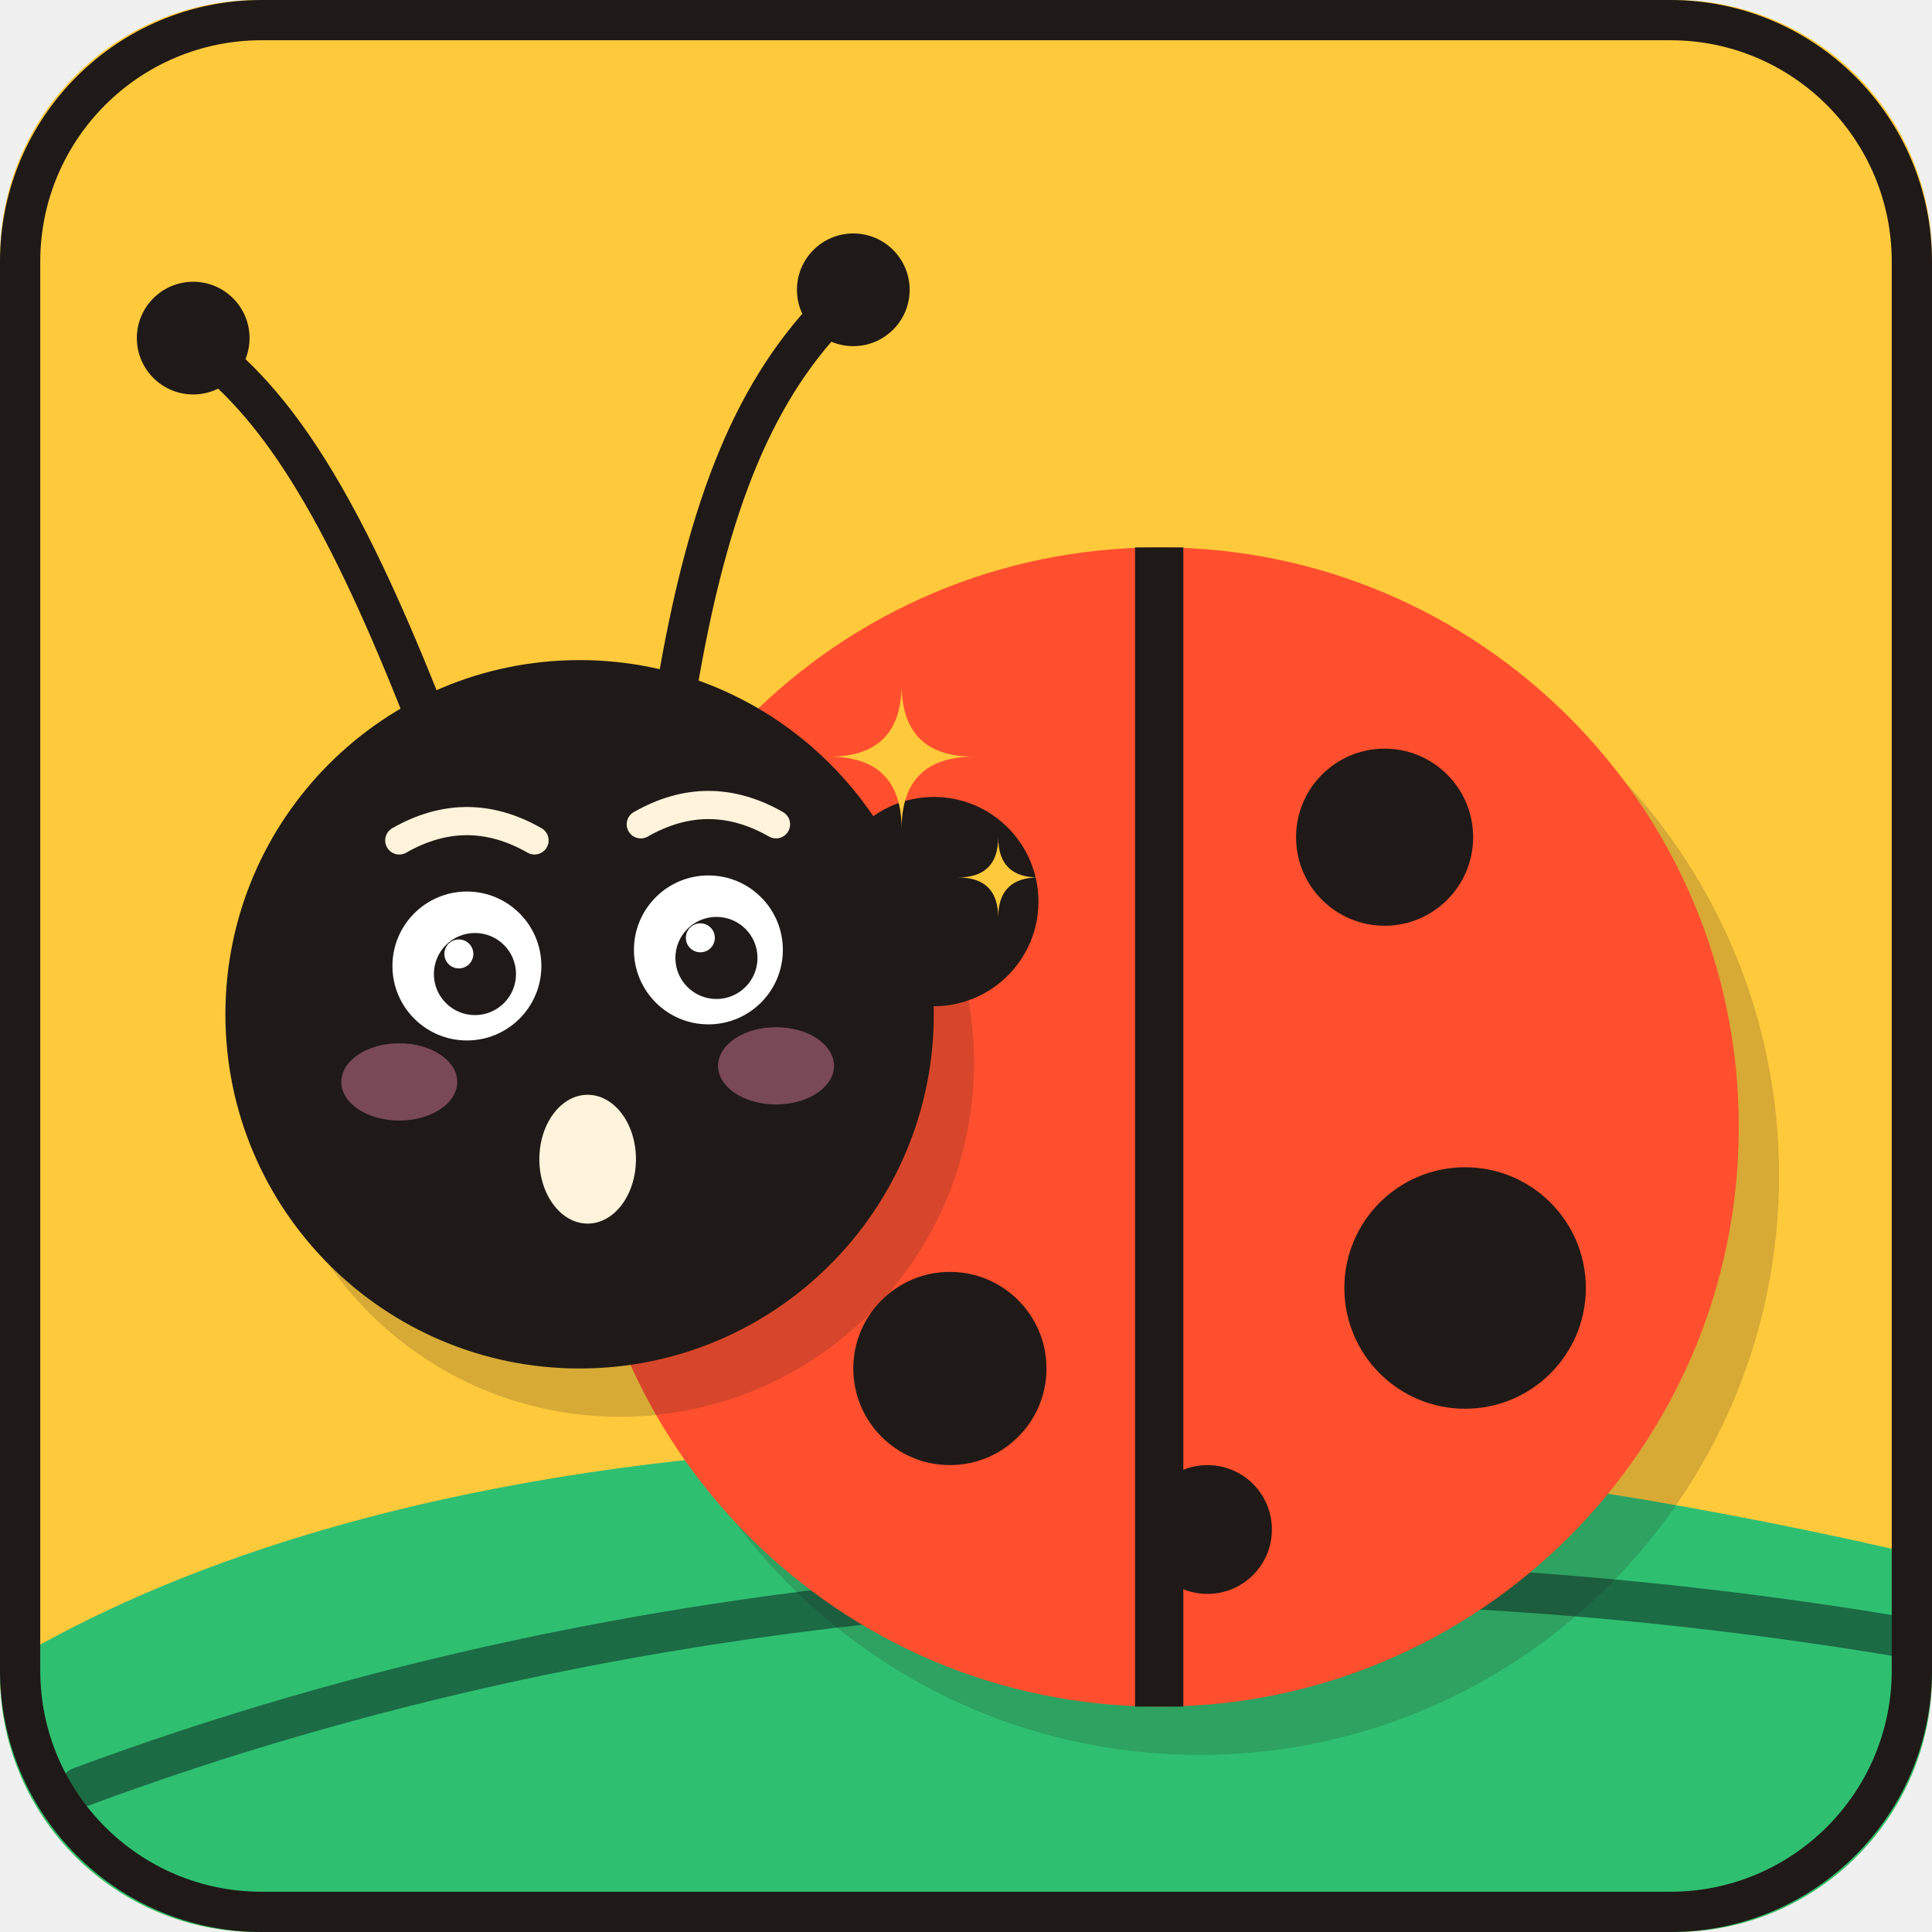
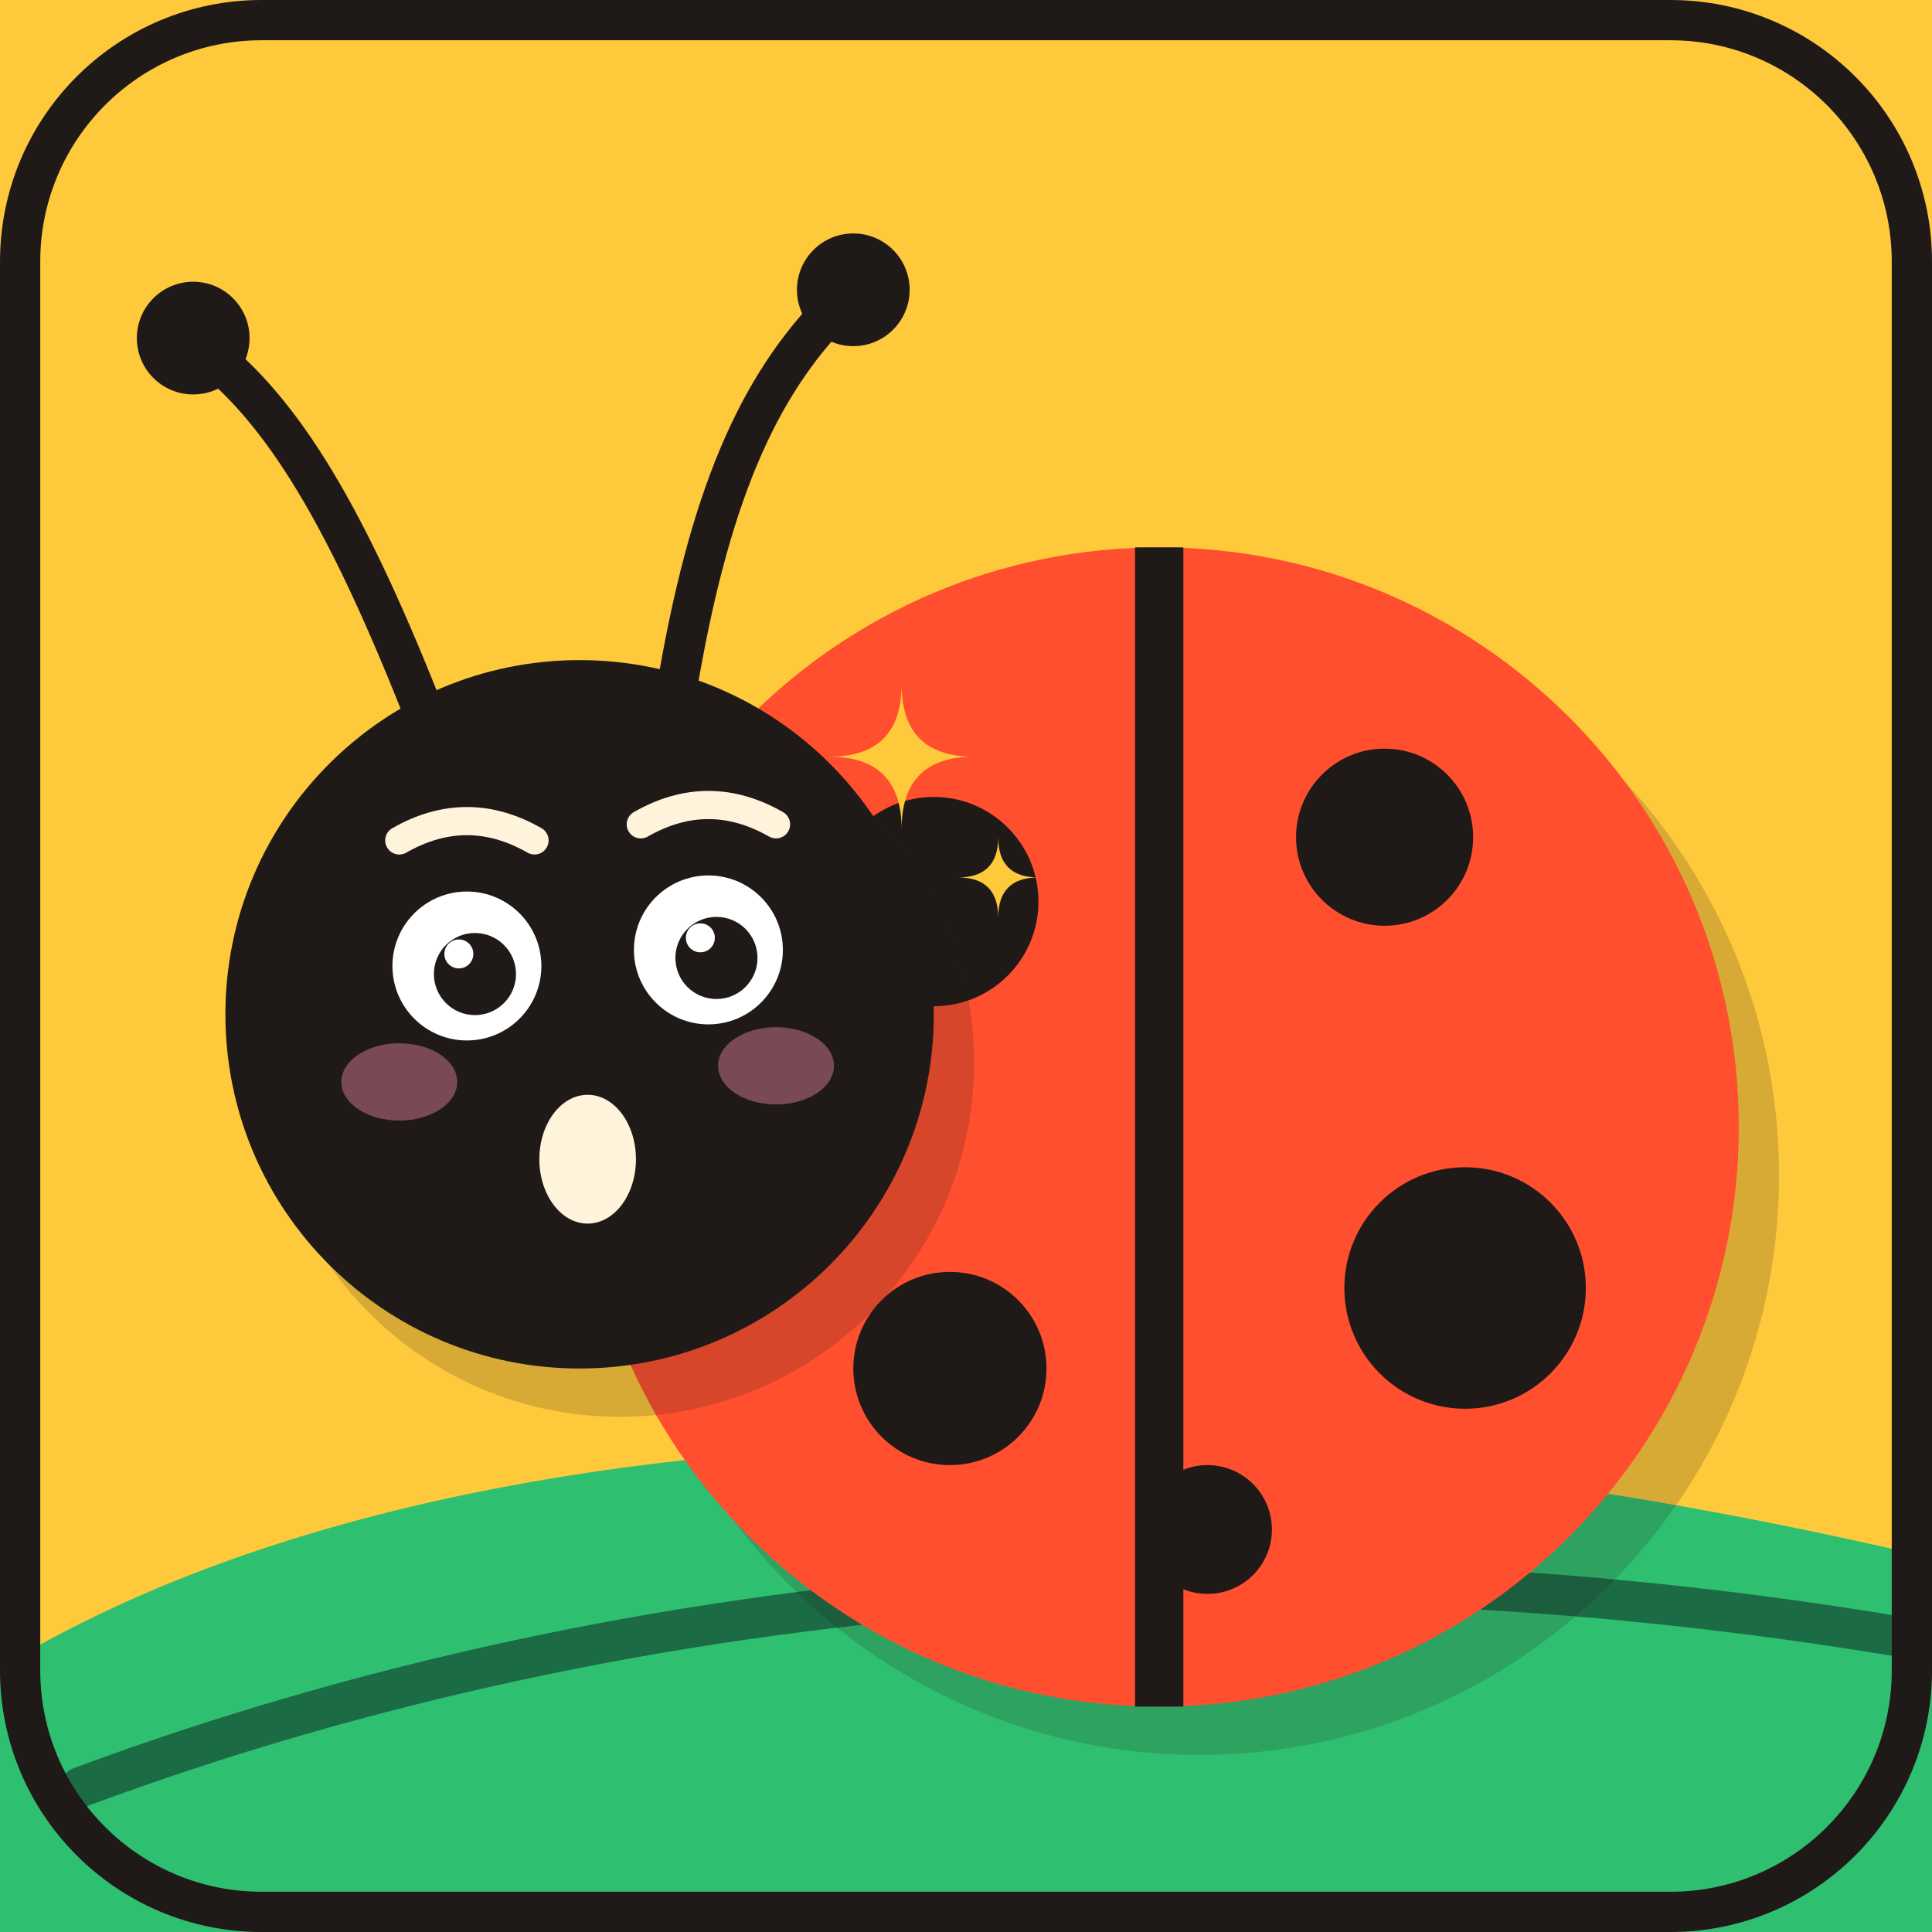
<svg xmlns="http://www.w3.org/2000/svg" width="240" height="240" viewBox="0 0 240 240" fill="none">
-   <defs>
-     <clipPath id="k">
-       <rect width="240" height="240" rx="32" />
-     </clipPath>
-   </defs>
-   <g clip-path="url(#k)">
+   <g>
    <rect width="240" height="240" fill="#FFC93C" />
    <path d="M-10 214 C 40 176, 140 168, 250 196 V250 H-10 Z" fill="#1F1A17" opacity="0.18" transform="translate(5 6)" />
    <path d="M-10 214 C 40 176, 140 168, 250 196 V250 H-10 Z" fill="#2FBF71" />
    <path d="M10 222 C 80 196, 160 190, 240 204" stroke="#1B6B45" stroke-width="5" stroke-linecap="round" />
    <circle cx="144" cy="140" r="72" fill="#1F1A17" opacity="0.18" transform="translate(5 6)" />
    <circle cx="144" cy="140" r="72" fill="#FF4F2E" />
    <path d="M144 68 V212" stroke="#1F1A17" stroke-width="6" />
    <circle cx="116" cy="112" r="13" fill="#1F1A17" />
    <circle cx="172" cy="104" r="11" fill="#1F1A17" />
    <circle cx="182" cy="160" r="15" fill="#1F1A17" />
    <circle cx="118" cy="170" r="12" fill="#1F1A17" />
    <circle cx="150" cy="190" r="8" fill="#1F1A17" />
    <path d="M54 92 C 44 66, 36 52, 26 44 M84 86 C 88 62, 94 48, 104 38" stroke="#1F1A17" stroke-width="5" stroke-linecap="round" />
    <circle cx="24" cy="42" r="7" fill="#1F1A17" />
    <circle cx="106" cy="36" r="7" fill="#1F1A17" />
    <circle cx="72" cy="126" r="44" fill="#1F1A17" opacity="0.18" transform="translate(5 6)" />
    <circle cx="72" cy="126" r="44" fill="#1F1A17" />
    <circle cx="58" cy="120" r="10.5" fill="#FFFFFF" />
    <circle cx="58" cy="120" r="10.5" stroke="#1F1A17" stroke-width="2.5" />
    <circle cx="59" cy="121" r="5.1" fill="#1F1A17" />
    <circle cx="57" cy="118.5" r="1.8" fill="#FFFFFF" />
    <circle cx="88" cy="118" r="10.5" fill="#FFFFFF" />
    <circle cx="88" cy="118" r="10.5" stroke="#1F1A17" stroke-width="2.5" />
    <circle cx="89" cy="119" r="5.1" fill="#1F1A17" />
    <circle cx="87" cy="116.5" r="1.8" fill="#FFFFFF" />
    <path d="M49.6 104.4 Q 58 99.6 66.4 104.4" stroke="#FFF3DC" stroke-width="3.5" stroke-linecap="round" />
    <path d="M79.6 102.4 Q 88 97.6 96.4 102.4" stroke="#FFF3DC" stroke-width="3.5" stroke-linecap="round" />
    <ellipse cx="73" cy="144" rx="6" ry="8" fill="#FFF3DC" />
    <path d="M112 85 Q 112 94 121 94 Q 112 94 112 103 Q 112 94 103 94 Q 112 94 112 85 Z" fill="#FFC93C" />
    <path d="M124 104 Q 124 109 129 109 Q 124 109 124 114 Q 124 109 119 109 Q 124 109 124 104 Z" fill="#FFC93C" />
    <ellipse cx="49.6" cy="134.4" rx="7.2" ry="4.8" fill="#FF8FB1" opacity="0.4" />
    <ellipse cx="96.4" cy="132.4" rx="7.2" ry="4.8" fill="#FF8FB1" opacity="0.4" />
  </g>
  <rect x="2.5" y="2.5" width="235" height="235" rx="30" stroke="#1F1A17" stroke-width="5" />
</svg>
